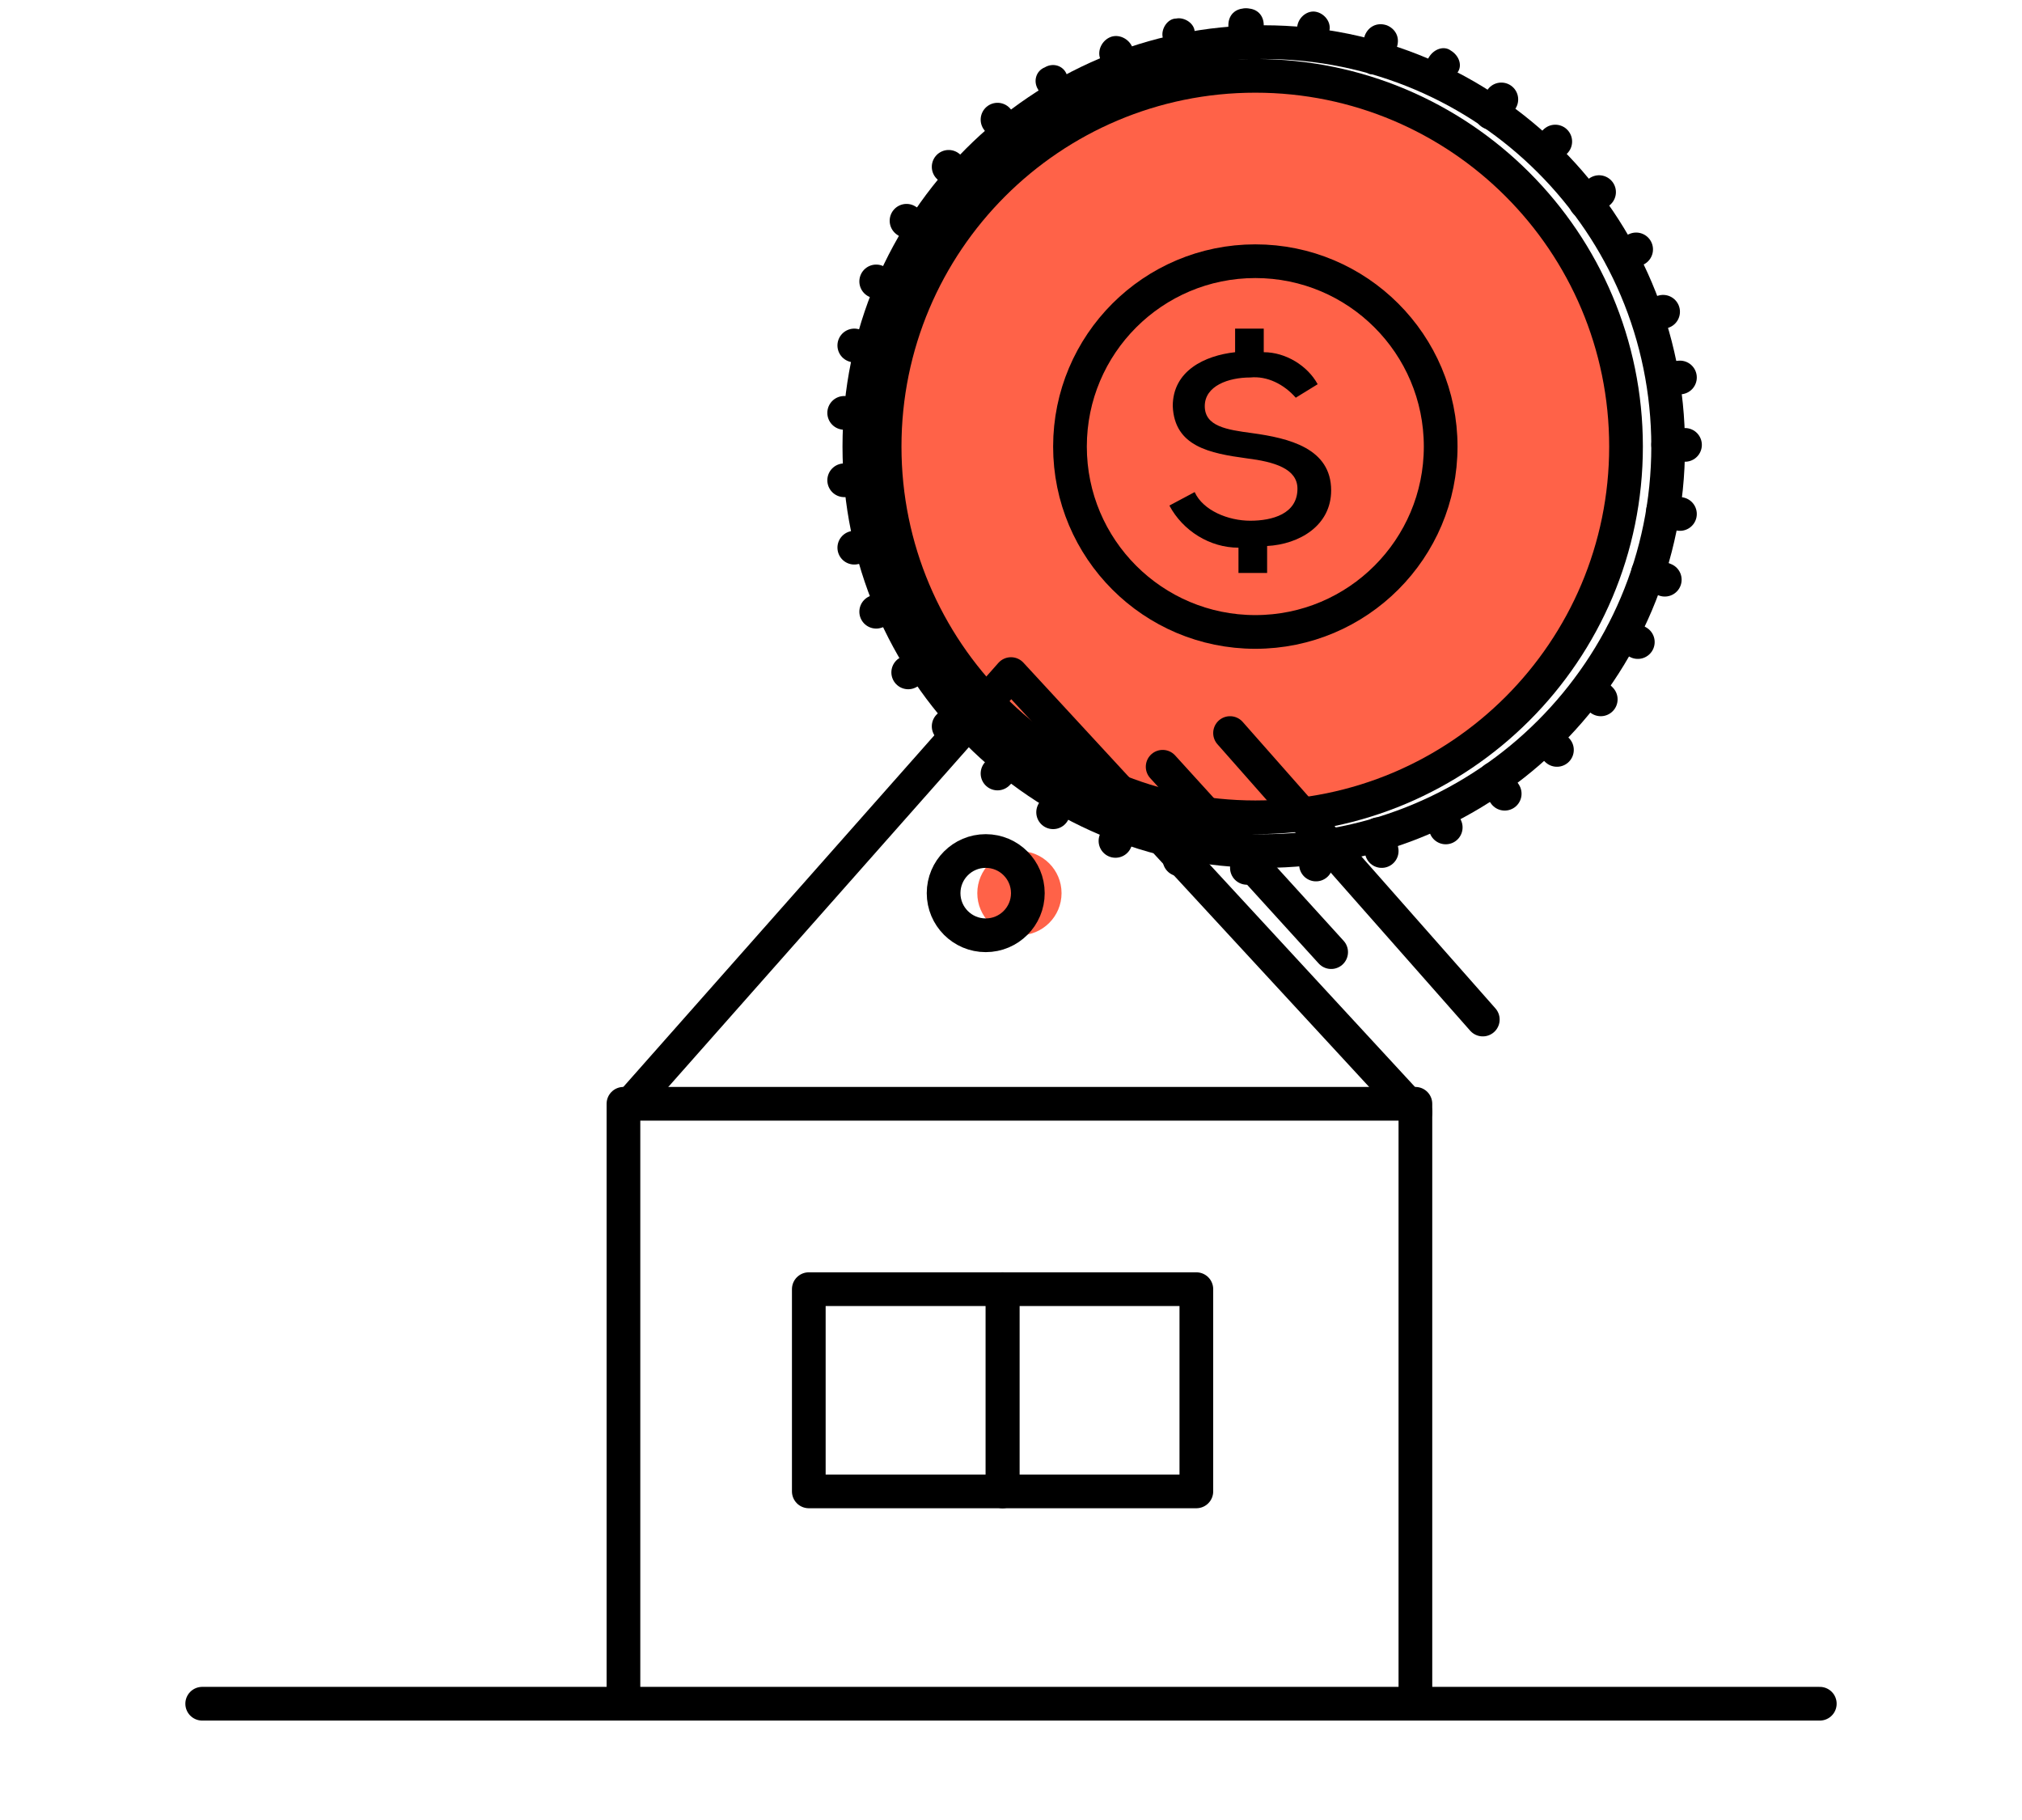
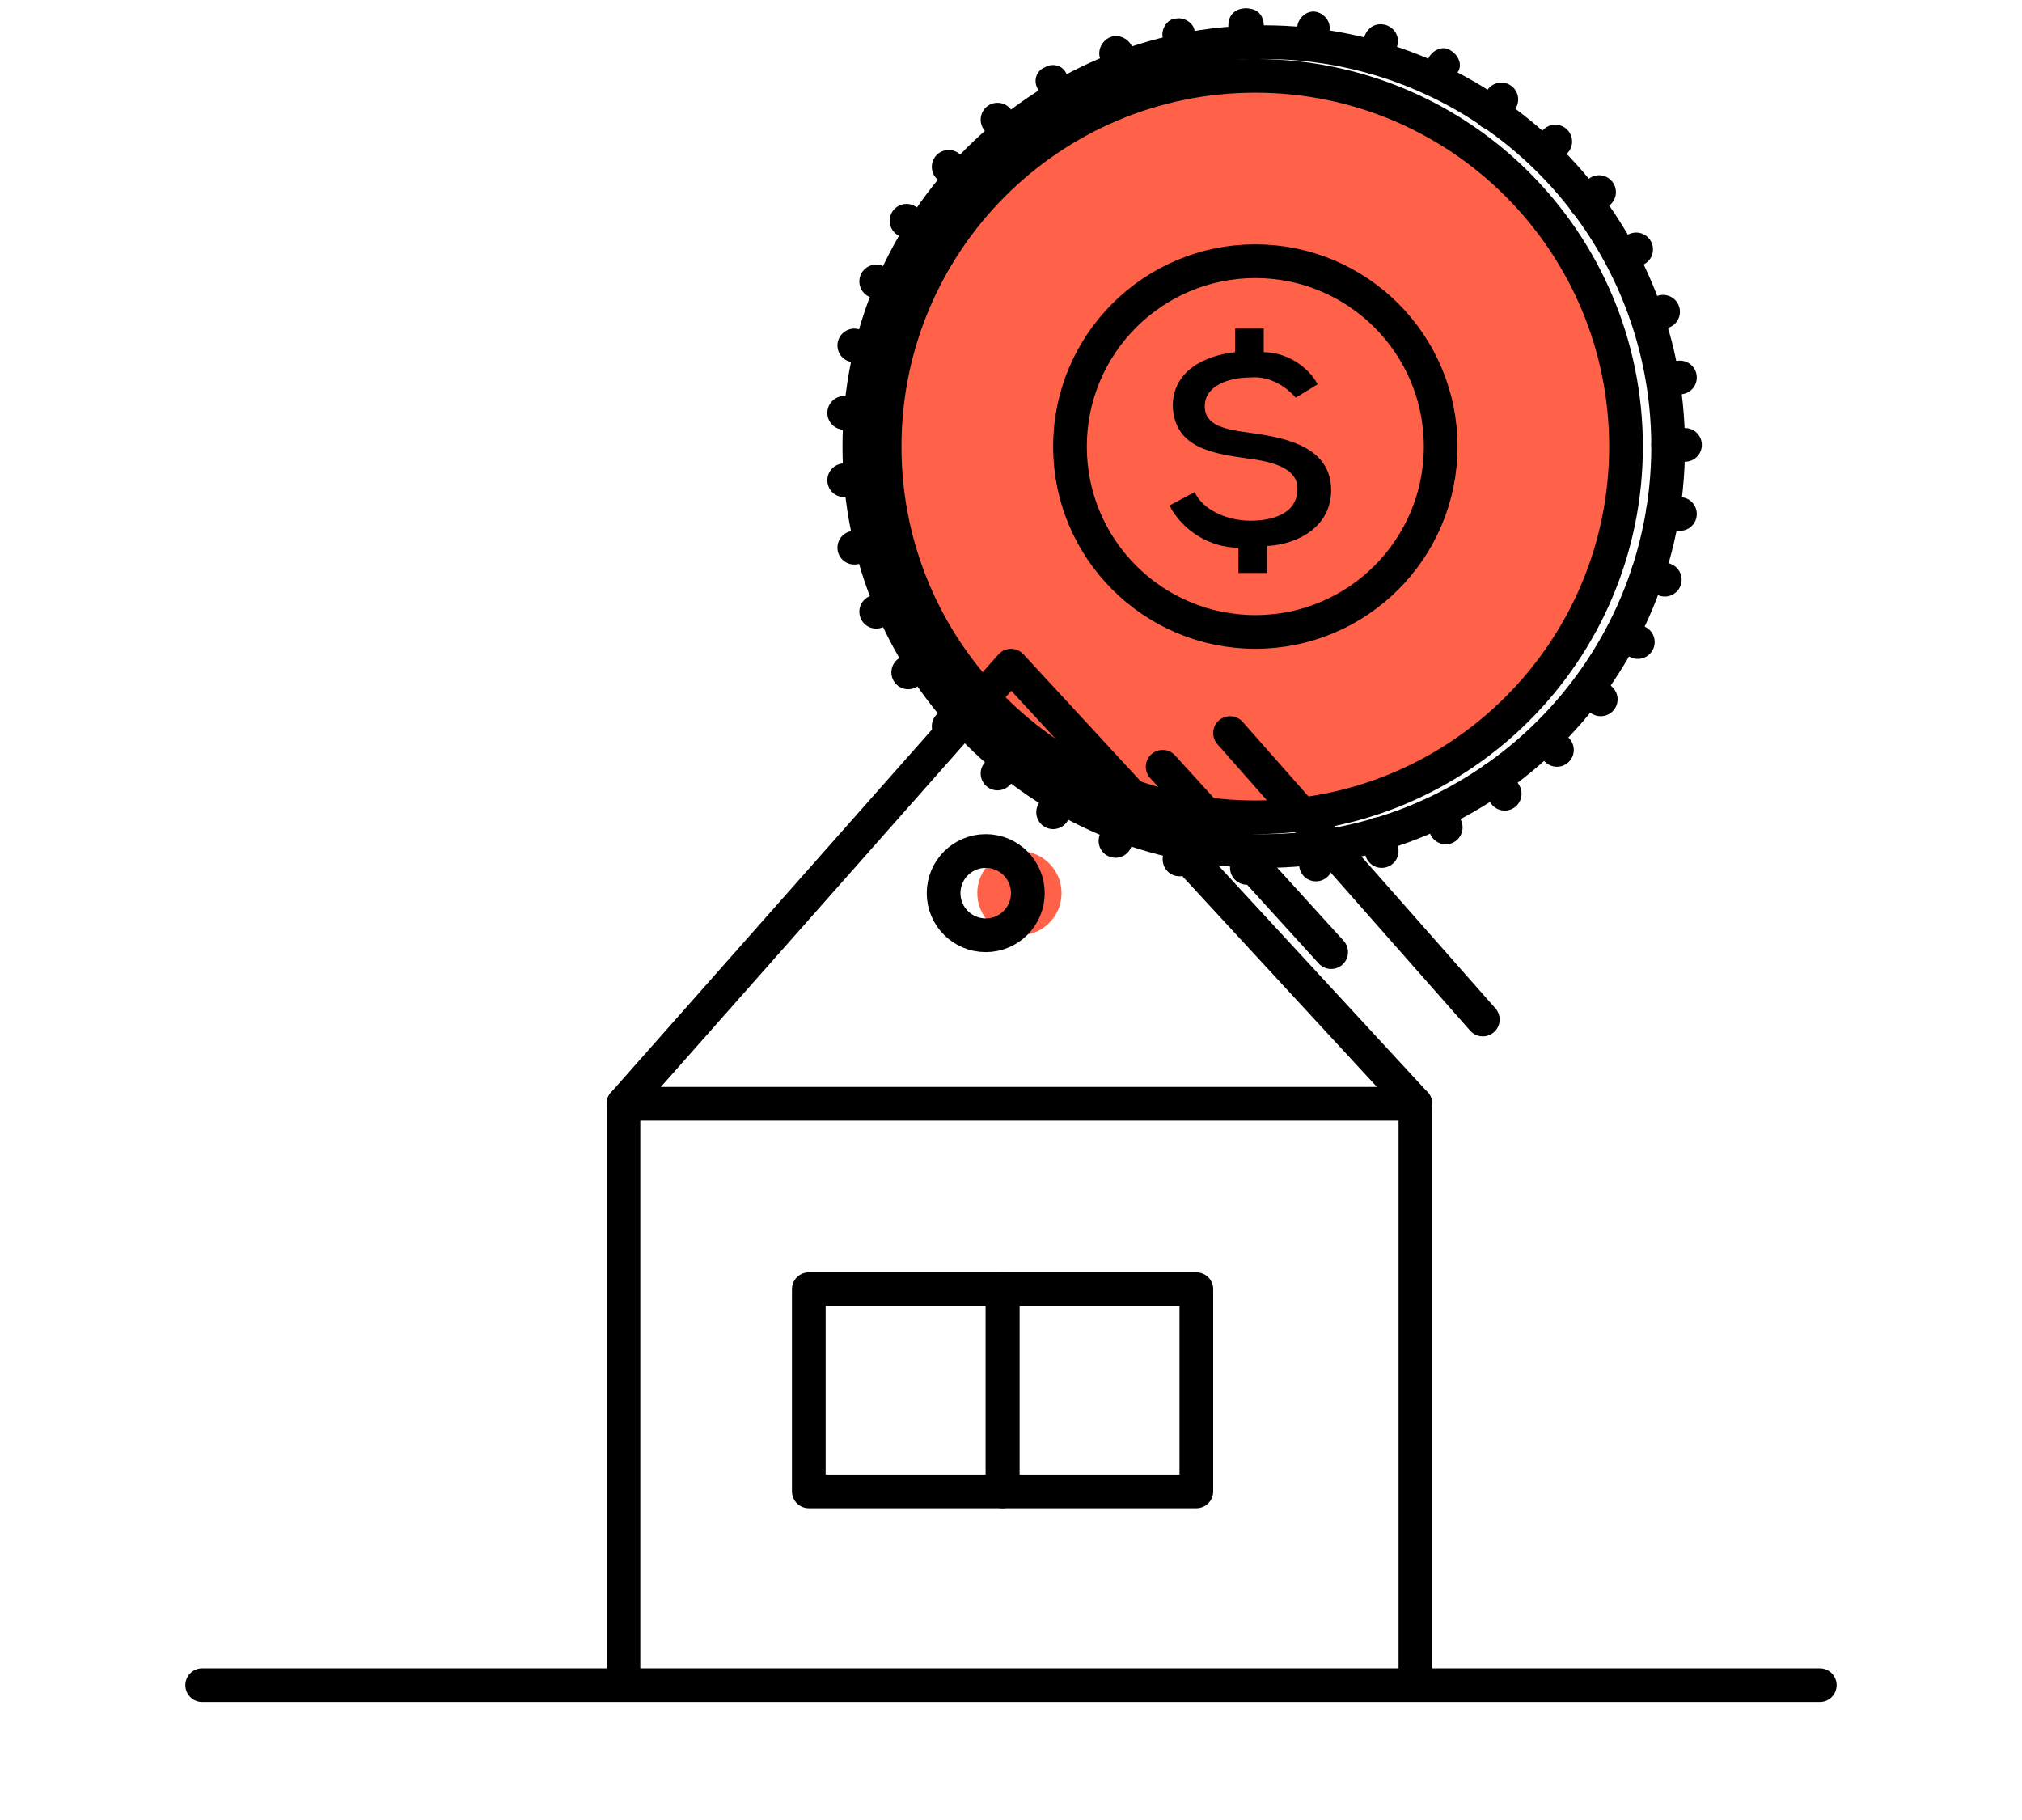
<svg xmlns="http://www.w3.org/2000/svg" version="1.1" id="Layer_1" x="0px" y="0px" viewBox="0 0 120 108" style="enable-background:new 0 0 120 108;" xml:space="preserve">
  <style type="text/css">
	.st0{fill:#FF6248;}
	.st1{fill:none;stroke:#000000;stroke-width:2;stroke-linecap:round;stroke-linejoin:round;}
</style>
  <g>
    <circle class="st0" cx="75" cy="26.5" r="22" />
  </g>
  <g>
    <path d="M74.5,49.5c-12.7,0-23-10.3-23-23s10.3-23,23-23s23,10.3,23,23S87.2,49.5,74.5,49.5z M74.5,5.5c-11.6,0-21,9.4-21,21   s9.4,21,21,21s21-9.4,21-21S86.1,5.5,74.5,5.5z" />
  </g>
  <g>
    <path d="M75,51.5c-13.8,0-25-11.2-25-25s11.2-25,25-25s25,11.2,25,25S88.8,51.5,75,51.5z M75,3.5c-12.7,0-23,10.3-23,23   s10.3,23,23,23s23-10.3,23-23S87.7,3.5,75,3.5z" />
  </g>
-   <polyline class="st1" points="37,100.5 37,65.5 84,65.5 84,100.5 " />
-   <polyline class="st1" points="37,66 60,40 84,66 " />
+   <polyline class="st1" points="37,99.5 37,65.5 84,65.5 84,99.5 " />
+   <polyline class="st1" points="37,65.5 60,39.5 84,65.5 " />
  <line class="st1" x1="69" y1="45.5" x2="79" y2="56.5" />
  <line class="st1" x1="73" y1="43.5" x2="88" y2="60.5" />
  <rect x="48" y="76.5" class="st1" width="11.5" height="12" />
  <rect x="59.5" y="76.5" class="st1" width="11.5" height="12" />
  <circle class="st0" cx="60.5" cy="53" r="2.5" />
  <circle class="st1" cx="58.5" cy="53" r="2.5" />
  <circle class="st1" cx="74.5" cy="26.5" r="11" />
-   <line class="st1" x1="108" y1="101.1" x2="12" y2="101.1" />
+   <line class="st1" x1="108" y1="100" x2="12" y2="100" />
  <path d="M76.9,23.6c-0.7-0.8-1.7-1.3-2.7-1.2c-1.3,0-2.7,0.5-2.7,1.7s1.3,1.4,2.8,1.6c2.2,0.3,4.7,0.9,4.7,3.4  c0,2.1-1.9,3.2-3.8,3.3V34h-1.7v-1.5c-1.7,0-3.3-1-4.1-2.5l1.5-0.8c0.5,1.1,2,1.7,3.3,1.7S77,30.5,77,29c0-1.2-1.4-1.6-3-1.8  c-2.2-0.3-4.3-0.7-4.4-3.1c0-2.1,1.9-3,3.7-3.2v-1.4H75v1.4c1.3,0,2.6,0.8,3.2,1.9L76.9,23.6z" />
  <g>
    <path d="M74,3.5c-0.6,0-1-0.4-1-1v-1c0-0.6,0.4-1,1-1s1,0.4,1,1v1C75,3.1,74.6,3.5,74,3.5z" />
  </g>
  <g>
    <path d="M70.2,4c-0.5,0-0.9-0.3-1-0.8l-0.2-1c-0.1-0.5,0.3-1.1,0.8-1.1c0.5-0.1,1.1,0.3,1.1,0.8l0.2,1C71.2,3.4,70.8,4,70.2,4   C70.3,4,70.2,4,70.2,4z" />
  </g>
  <g>
    <path d="M66.5,5.1c-0.4,0-0.8-0.3-0.9-0.7l-0.3-0.9c-0.2-0.5,0.1-1.1,0.6-1.3s1.1,0.1,1.3,0.6l0.3,0.9c0.2,0.5-0.1,1.1-0.6,1.3   C66.7,5,66.6,5.1,66.5,5.1z" />
  </g>
  <g>
    <path d="M63,6.7c-0.4,0-0.7-0.2-0.9-0.5l-0.5-0.9C61.3,4.8,61.5,4.2,62,4c0.5-0.3,1.1-0.1,1.3,0.4l0.5,0.9c0.3,0.5,0.1,1.1-0.4,1.3   C63.3,6.7,63.1,6.7,63,6.7z" />
  </g>
  <line class="st1" x1="59.8" y1="7.9" x2="59.2" y2="7.1" />
  <line class="st1" x1="57" y1="10.6" x2="56.3" y2="9.9" />
  <line class="st1" x1="54.7" y1="13.7" x2="53.8" y2="13.1" />
  <line class="st1" x1="52.9" y1="17.1" x2="52" y2="16.7" />
  <line class="st1" x1="51.7" y1="20.8" x2="50.7" y2="20.5" />
  <line class="st1" x1="51" y1="24.6" x2="50.1" y2="24.5" />
  <line class="st1" x1="51.1" y1="28.5" x2="50.1" y2="28.5" />
  <line class="st1" x1="51.7" y1="32.3" x2="50.7" y2="32.5" />
  <line class="st1" x1="52.9" y1="36" x2="52" y2="36.3" />
  <line class="st1" x1="54.7" y1="39.4" x2="53.9" y2="39.9" />
  <line class="st1" x1="57.1" y1="42.5" x2="56.3" y2="43.1" />
  <line class="st1" x1="59.9" y1="45.2" x2="59.2" y2="45.9" />
  <line class="st1" x1="63" y1="47.3" x2="62.5" y2="48.2" />
  <line class="st1" x1="66.6" y1="49" x2="66.2" y2="49.9" />
  <line class="st1" x1="70.3" y1="50" x2="70" y2="51" />
  <line class="st1" x1="74.1" y1="50.5" x2="74" y2="51.5" />
  <line class="st1" x1="78" y1="50.3" x2="78.1" y2="51.3" />
  <line class="st1" x1="81.8" y1="49.5" x2="82" y2="50.5" />
  <line class="st1" x1="85.4" y1="48.2" x2="85.8" y2="49.1" />
  <line class="st1" x1="88.7" y1="46.2" x2="89.3" y2="47.1" />
  <line class="st1" x1="91.7" y1="43.8" x2="92.4" y2="44.5" />
  <line class="st1" x1="94.3" y1="40.8" x2="95" y2="41.5" />
  <line class="st1" x1="96.3" y1="37.6" x2="97.2" y2="38.1" />
  <line class="st1" x1="97.8" y1="34" x2="98.8" y2="34.4" />
  <line class="st1" x1="98.7" y1="30.3" x2="99.7" y2="30.5" />
  <line class="st1" x1="99" y1="26.4" x2="100" y2="26.4" />
  <line class="st1" x1="98.7" y1="22.5" x2="99.7" y2="22.4" />
  <line class="st1" x1="97.8" y1="18.8" x2="98.7" y2="18.5" />
  <line class="st1" x1="96.2" y1="15.2" x2="97.1" y2="14.8" />
  <line class="st1" x1="94.1" y1="12" x2="94.9" y2="11.4" />
  <line class="st1" x1="91.6" y1="9.1" x2="92.3" y2="8.4" />
  <line class="st1" x1="88.5" y1="6.7" x2="89.1" y2="5.9" />
  <g>
    <path d="M85.2,5.7c-0.2,0-0.3,0-0.5-0.1c-0.5-0.3-0.7-0.9-0.4-1.3l0.5-0.9c0.3-0.5,0.9-0.7,1.3-0.4c0.5,0.3,0.7,0.9,0.4,1.3L86,5.2   C85.9,5.5,85.5,5.7,85.2,5.7z" />
  </g>
  <g>
    <path d="M81.6,4.4c-0.1,0-0.2,0-0.3,0c-0.5-0.2-0.8-0.7-0.6-1.3l0.3-1c0.2-0.5,0.7-0.8,1.3-0.6c0.5,0.2,0.8,0.7,0.6,1.3l-0.3,1   C82.4,4.1,82,4.4,81.6,4.4z" />
  </g>
  <g>
    <path d="M77.8,3.6c-0.1,0-0.1,0-0.2,0c-0.5-0.1-0.9-0.6-0.8-1.1l0.2-1c0.1-0.5,0.6-0.9,1.1-0.8s0.9,0.6,0.8,1.1l-0.2,1   C78.7,3.3,78.2,3.6,77.8,3.6z" />
  </g>
  <g>
    <path d="M73.9,3.5c-0.5,0-1-0.4-1-1v-1c0-0.6,0.4-1,1-1l0,0c0.5,0,1,0.4,1,1v1C74.9,3,74.5,3.5,73.9,3.5L73.9,3.5z" />
  </g>
</svg>
